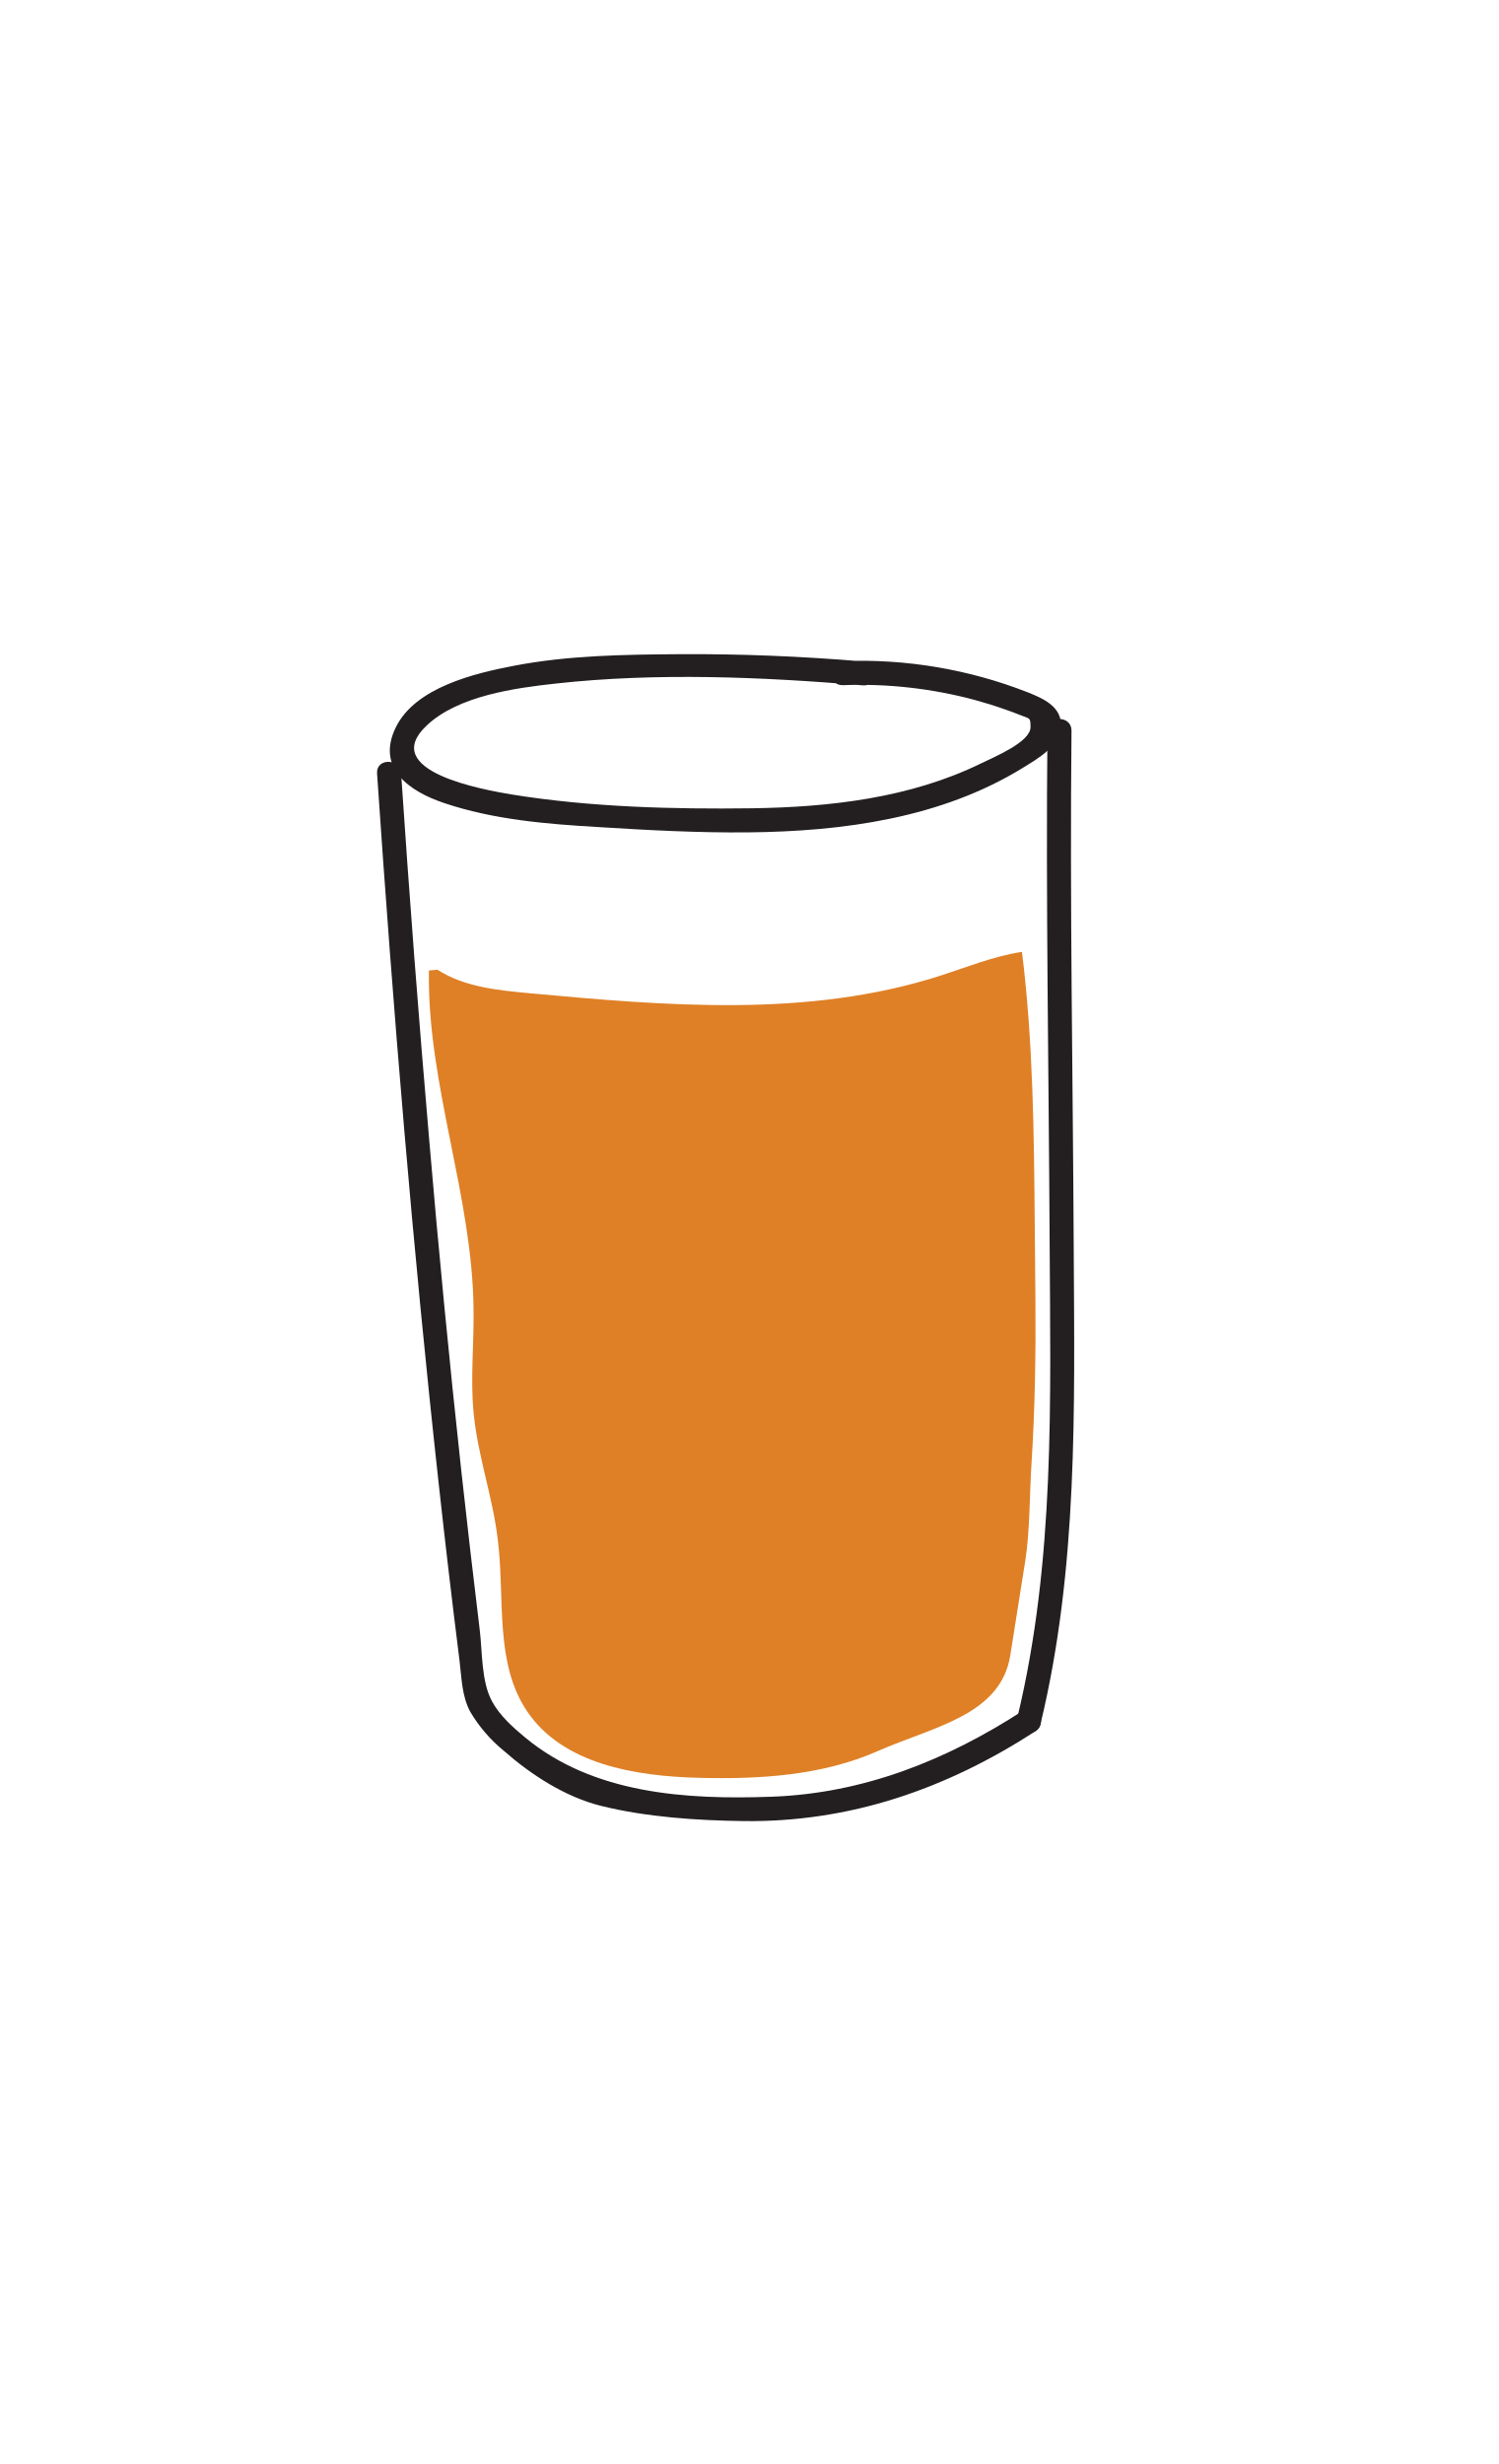
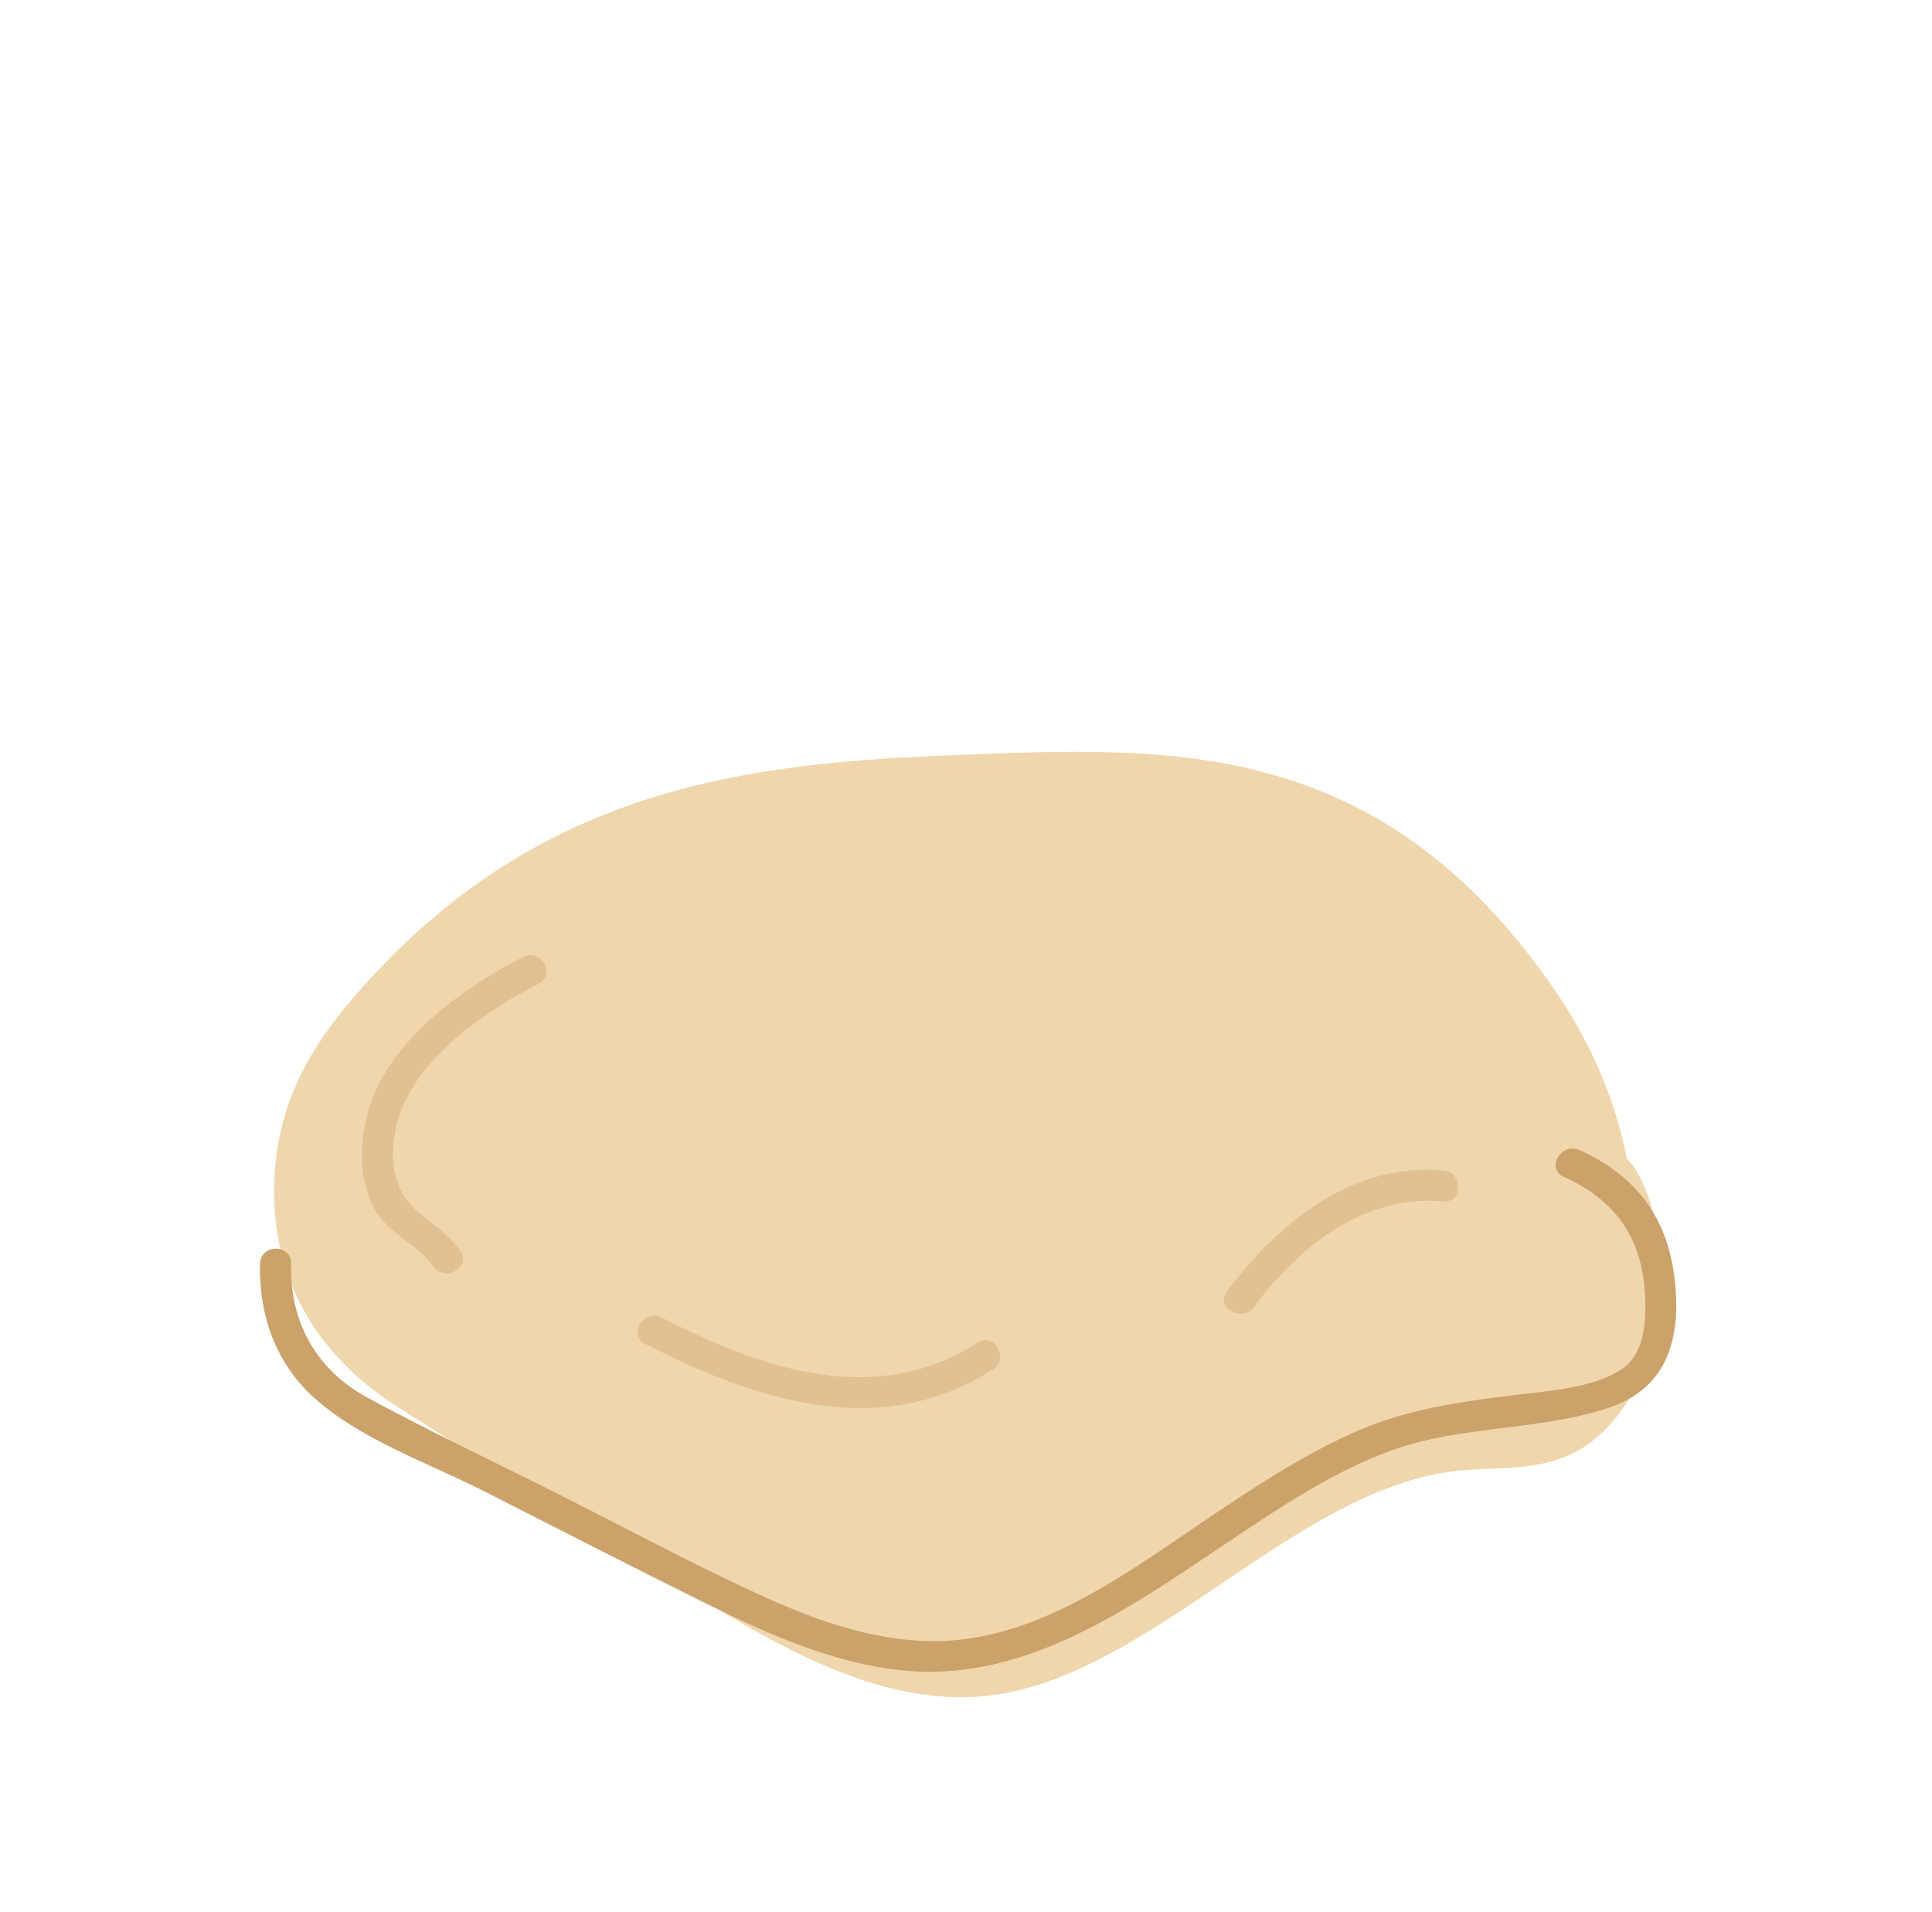
- <svg xmlns="http://www.w3.org/2000/svg" id="Layer_1" data-name="Layer 1" viewBox="0 0 311.45 512.17">
+ <svg xmlns="http://www.w3.org/2000/svg" id="Layer_1" data-name="Layer 1" viewBox="0 0 311.45 308.18">
  <defs>
-     <style>.cls-1{fill:#231f20;}.cls-2{fill:#df8026;}</style>
+     <style>.cls-1{fill:#efd6ac;}.cls-2{fill:#cca26b;}.cls-3{opacity:0.4;}</style>
  </defs>
-   <path class="cls-1" d="M179.43,137.49c-12.77-1.07-25.56-1.6-38.37-1.51-11.38.08-23,.25-34.19,2.4-8.18,1.57-20.5,4.48-24.58,12.78-4.19,8.53,2.85,13.35,10,15.75,10.29,3.47,21.26,4.37,32,5,10.39.65,20.8,1.21,31.21,1.11,19.68-.2,40.16-2.93,57.21-13.47,3.05-1.89,7.63-4.46,7.84-8.58s-3.78-5.82-7-7.1a95.27,95.27,0,0,0-38.34-6.45c-3.21.11-3.22,5.11,0,5a92.09,92.09,0,0,1,27.45,3.08c2.06.57,4.11,1.2,6.12,1.91,1.15.4,2.31.82,3.44,1.28,1.83.75,2,.38,2,2.39.1,3.14-7.59,6.27-10.26,7.59-14.73,7.21-31.46,9.11-47.66,9.34-16.45.22-33.63-.24-49.89-2.86-6-1-27.8-4.86-17.7-14.36,6.55-6.16,18.32-7.78,26.86-8.71,21-2.31,42.78-1.38,63.84.38,3.2.26,3.18-4.74,0-5Z" />
-   <path class="cls-1" d="M78.38,160.76c3.35,49.36,7.42,98.69,12.84,147.87q2,18.24,4.29,36.43c.45,3.62.47,7.45,2.23,10.73a30.46,30.46,0,0,0,6.93,8.08c5.76,5.07,12.86,9.68,20.39,11.53,9.38,2.31,19.78,3,29.41,3.13,22.19.31,42.27-6.68,60.77-18.67,2.69-1.75.19-6.08-2.52-4.32-15.95,10.34-33.21,17.25-52.37,17.93-17.73.64-37-.57-51.16-12.29-2.54-2.1-5.31-4.58-6.9-7.51-2.28-4.19-2-10.39-2.59-15.08q-2-16.38-3.8-32.79-3.74-34.28-6.66-68.63-3.3-38.17-5.86-76.41c-.21-3.19-5.22-3.22-5,0Z" />
-   <path class="cls-1" d="M216.3,358.35c7.82-32.44,7.07-65.59,6.9-98.74-.17-35.91-.83-71.82-.46-107.74,0-3.22-5-3.22-5,0-.36,35.26.27,70.51.45,105.76.18,33.33,1.16,66.77-6.71,99.39-.76,3.13,4.06,4.46,4.82,1.33Z" />
-   <path class="cls-2" d="M90.93,201.57c5.53,3.55,12.36,4.25,18.9,4.86,28.6,2.64,58.11,5.19,85.47-3.57,5.67-1.81,11.24-4.12,17.14-5,2.34,18.8,2.5,37.79,2.66,56.73l.14,16c.09,10.86-.1,22.47-.8,33.31-.41,6.36-.35,14.33-1.27,20.26-.83,5.36-2.3,14.58-3.16,19.94-2,12.47-16,14.8-27.56,19.89s-24.53,5.88-37.15,5.55c-13.32-.33-28.38-2.83-35.78-13.9-6.7-10-4.57-23.26-6-35.25-1-9-4.23-17.74-5.08-26.8-.67-7.08.1-14.22,0-21.33-.21-23.75-9.67-46.77-9.28-70.53" />
+   <path class="cls-1" d="M262.66,188.94c-2.7-15.94-9.87-27.13-17.05-36.13-27-33.84-58.64-32.36-90.55-31.14-34.27,1.31-68.83,4.83-98.35,39.46-5.76,6.76-12,15.89-12.49,29.09-.76,19.36,10.56,30.69,19.92,36.61l41.78,26.46c17.67,11.19,35.86,22.51,54.36,19.93,25.45-3.55,48.61-33,74.07-36.06,6.3-.76,12.71.11,18.85-2.72s12.24-10.41,14.15-22.31-2.37-27.31-8.68-27" />
+   <path class="cls-2" d="M41.91,203.66c-.2,8.29,2.54,16.15,8.83,21.75,7.53,6.71,18.29,10.41,27.19,14.92,11.53,5.84,23,11.76,34.59,17.51,10.16,5.05,20.78,10,32.17,11.34,20.2,2.41,37.21-9.86,53.14-20.5,8.39-5.61,17-11.45,26.53-14.89,11.34-4.09,23.7-3.08,35.09-6.9,9.56-3.22,11.64-11.53,10.49-20.92-1.2-9.87-6.36-16.57-15.34-20.59-2.92-1.3-5.46,3-2.53,4.32,8.33,3.73,12.65,9.82,13.12,19.06.21,4,0,9.38-3.68,11.89-4.57,3.13-12,3.56-17.35,4.23-8.63,1.08-16.95,2.19-25,5.64-7.77,3.32-14.91,7.9-21.93,12.56-13.61,9-28.5,21-45.59,21.45-11,.31-21.66-3.89-31.48-8.52s-19.54-9.78-29.28-14.72c-10.54-5.33-21.29-10.38-31.66-16-8.26-4.51-12.52-12.19-12.3-21.59.08-3.22-4.92-3.22-5,0Z" />
+   <g class="cls-3">
+     <path class="cls-2" d="M232.67,188.66c-14.74-1.25-26.52,8.37-34.88,19.53-1.93,2.58,2.41,5.07,4.32,2.53,7.35-9.82,17.65-18.15,30.56-17.06,3.2.26,3.19-4.74,0-5Z" />
+   </g>
+   <g class="cls-3">
+     <path class="cls-2" d="M157.59,216.43c-16.63,10.68-34.83,4.17-51-4.07-2.86-1.46-5.39,2.85-2.52,4.31,17.73,9.06,37.83,15.76,56,4.07,2.7-1.73.19-6.06-2.53-4.31Z" />
+   </g>
+   <g class="cls-3">
+     <path class="cls-2" d="M74.18,201.6c-1.79-2.52-4-4-6.38-5.91-4.69-3.61-5.23-9.67-3.66-15.12,2.87-10,14-17.52,22.7-22,2.86-1.47.34-5.78-2.52-4.31-9.89,5.07-21.91,13.7-25,25-1.37,5-1.54,11,1.06,15.66,2.29,4.07,6.86,5.53,9.49,9.23,1.85,2.6,6.19.1,4.31-2.53Z" />
+   </g>
</svg>
